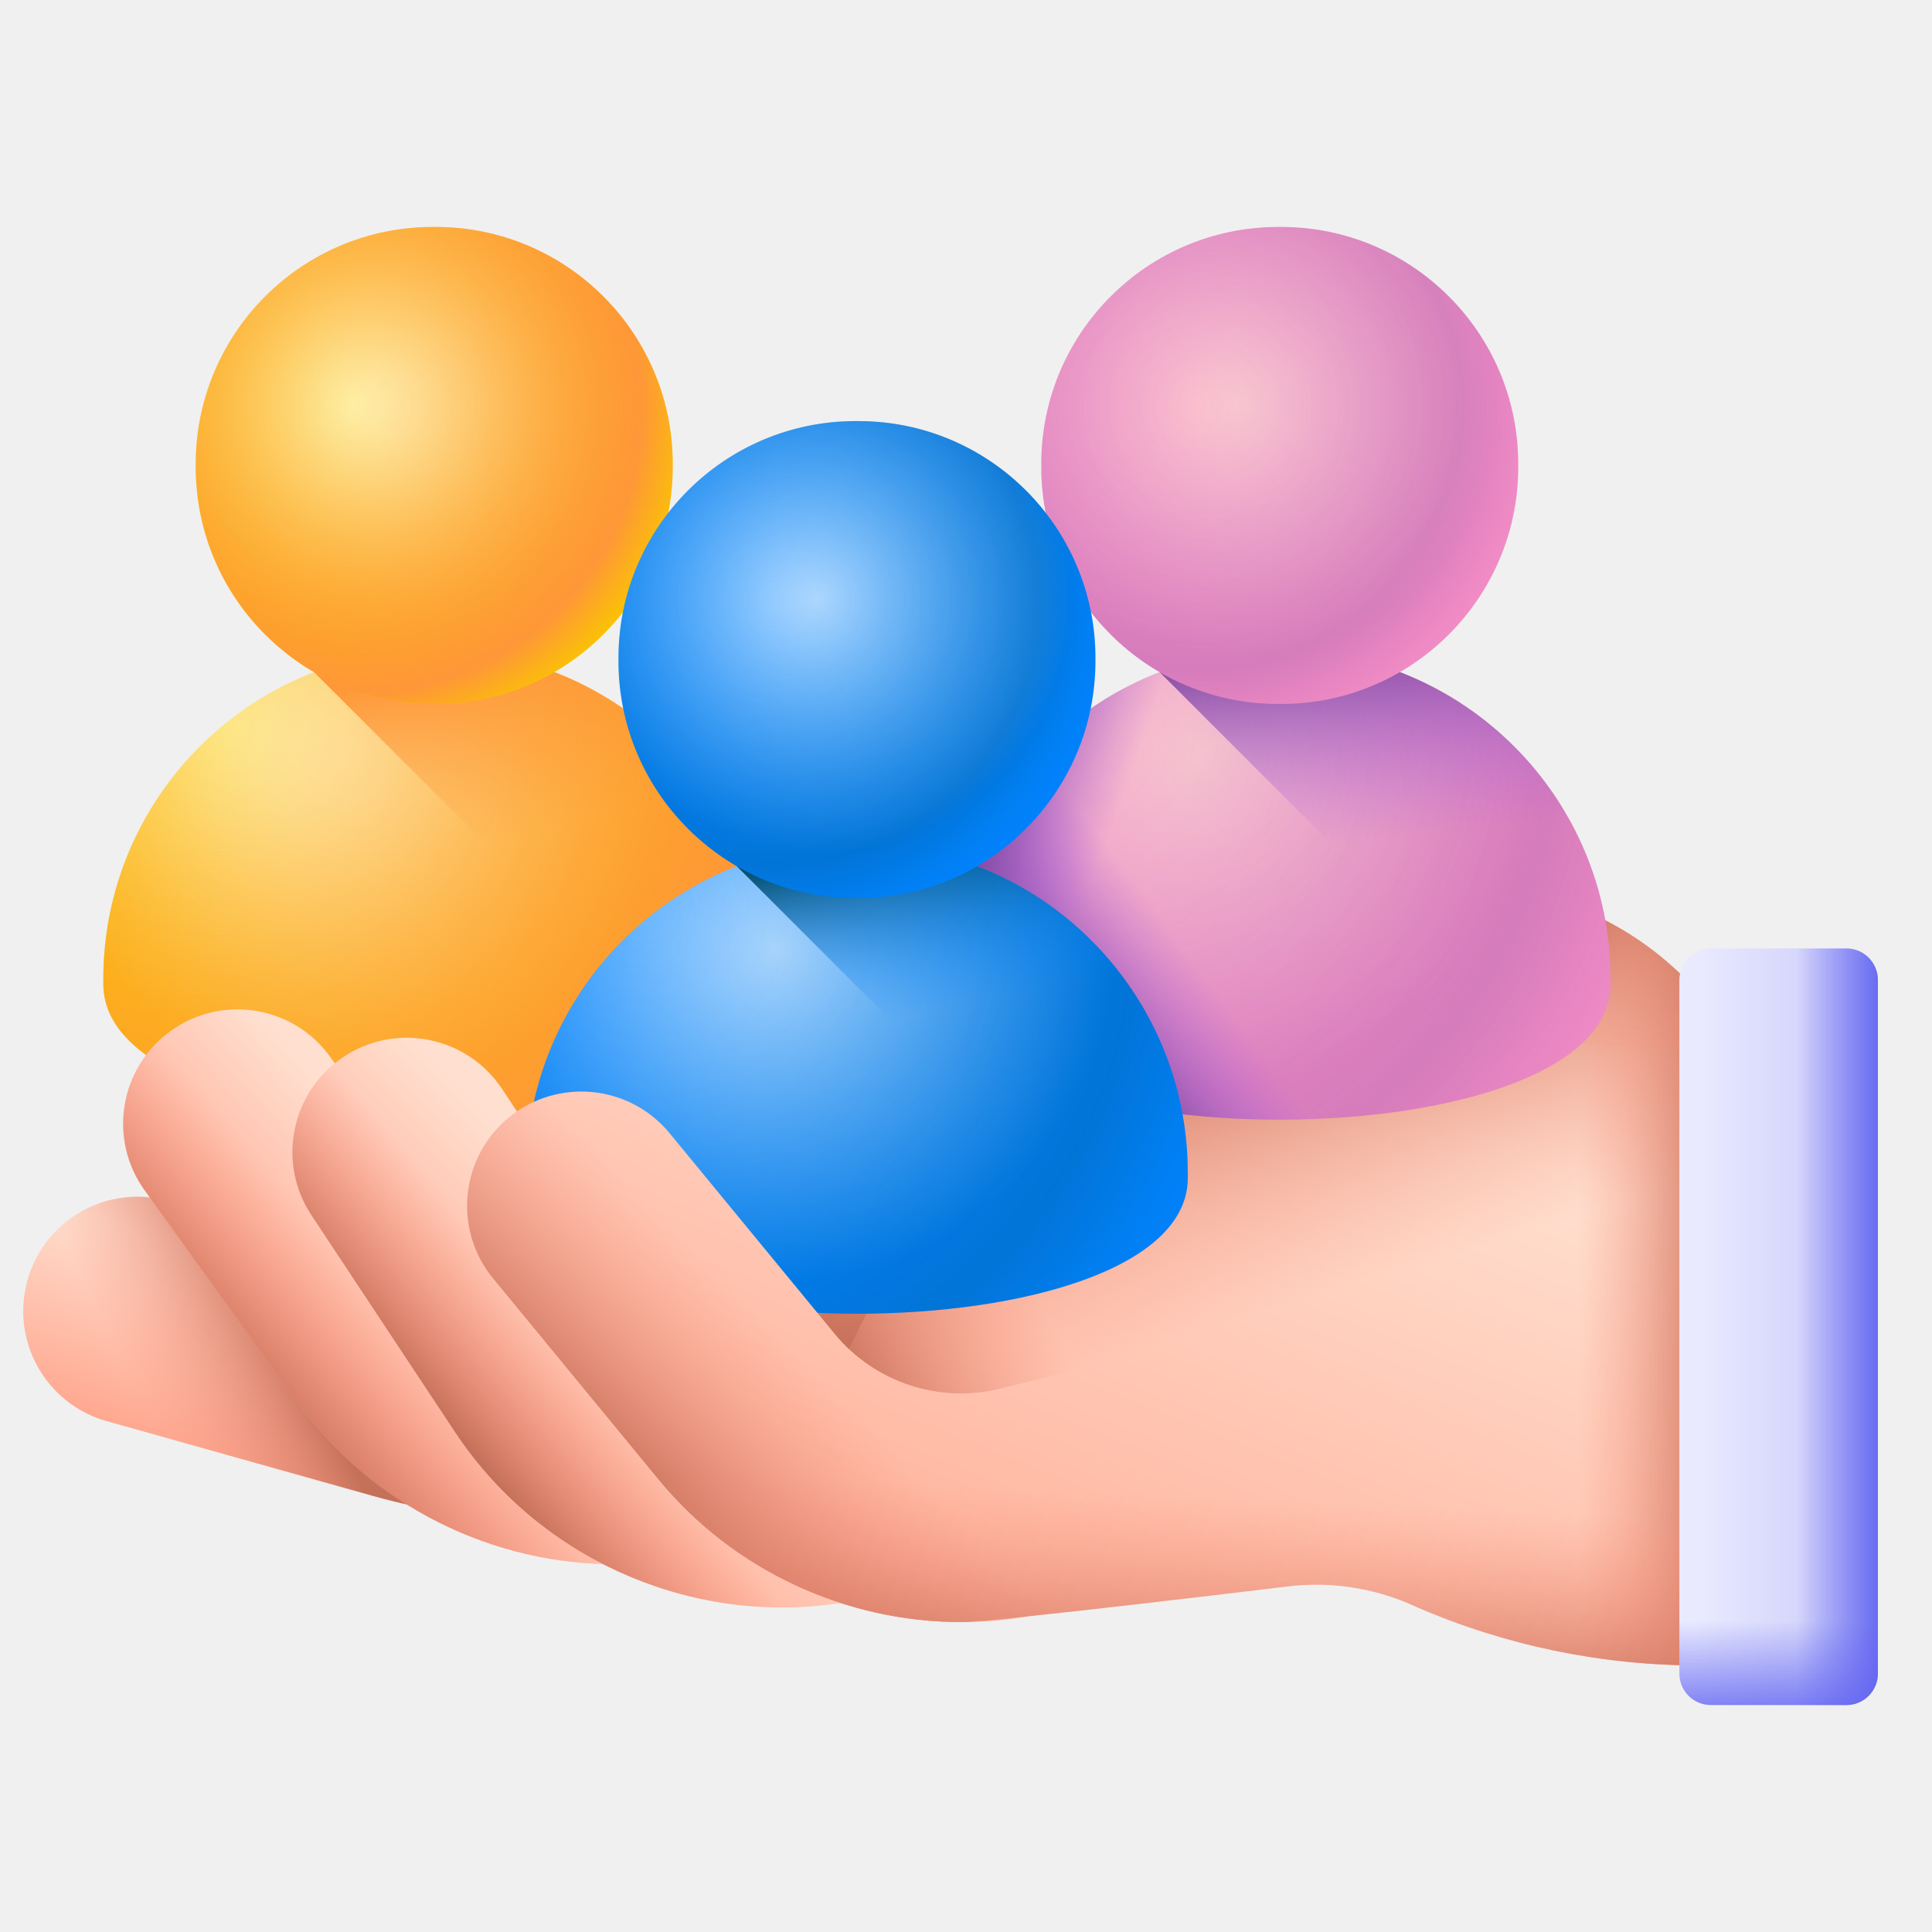
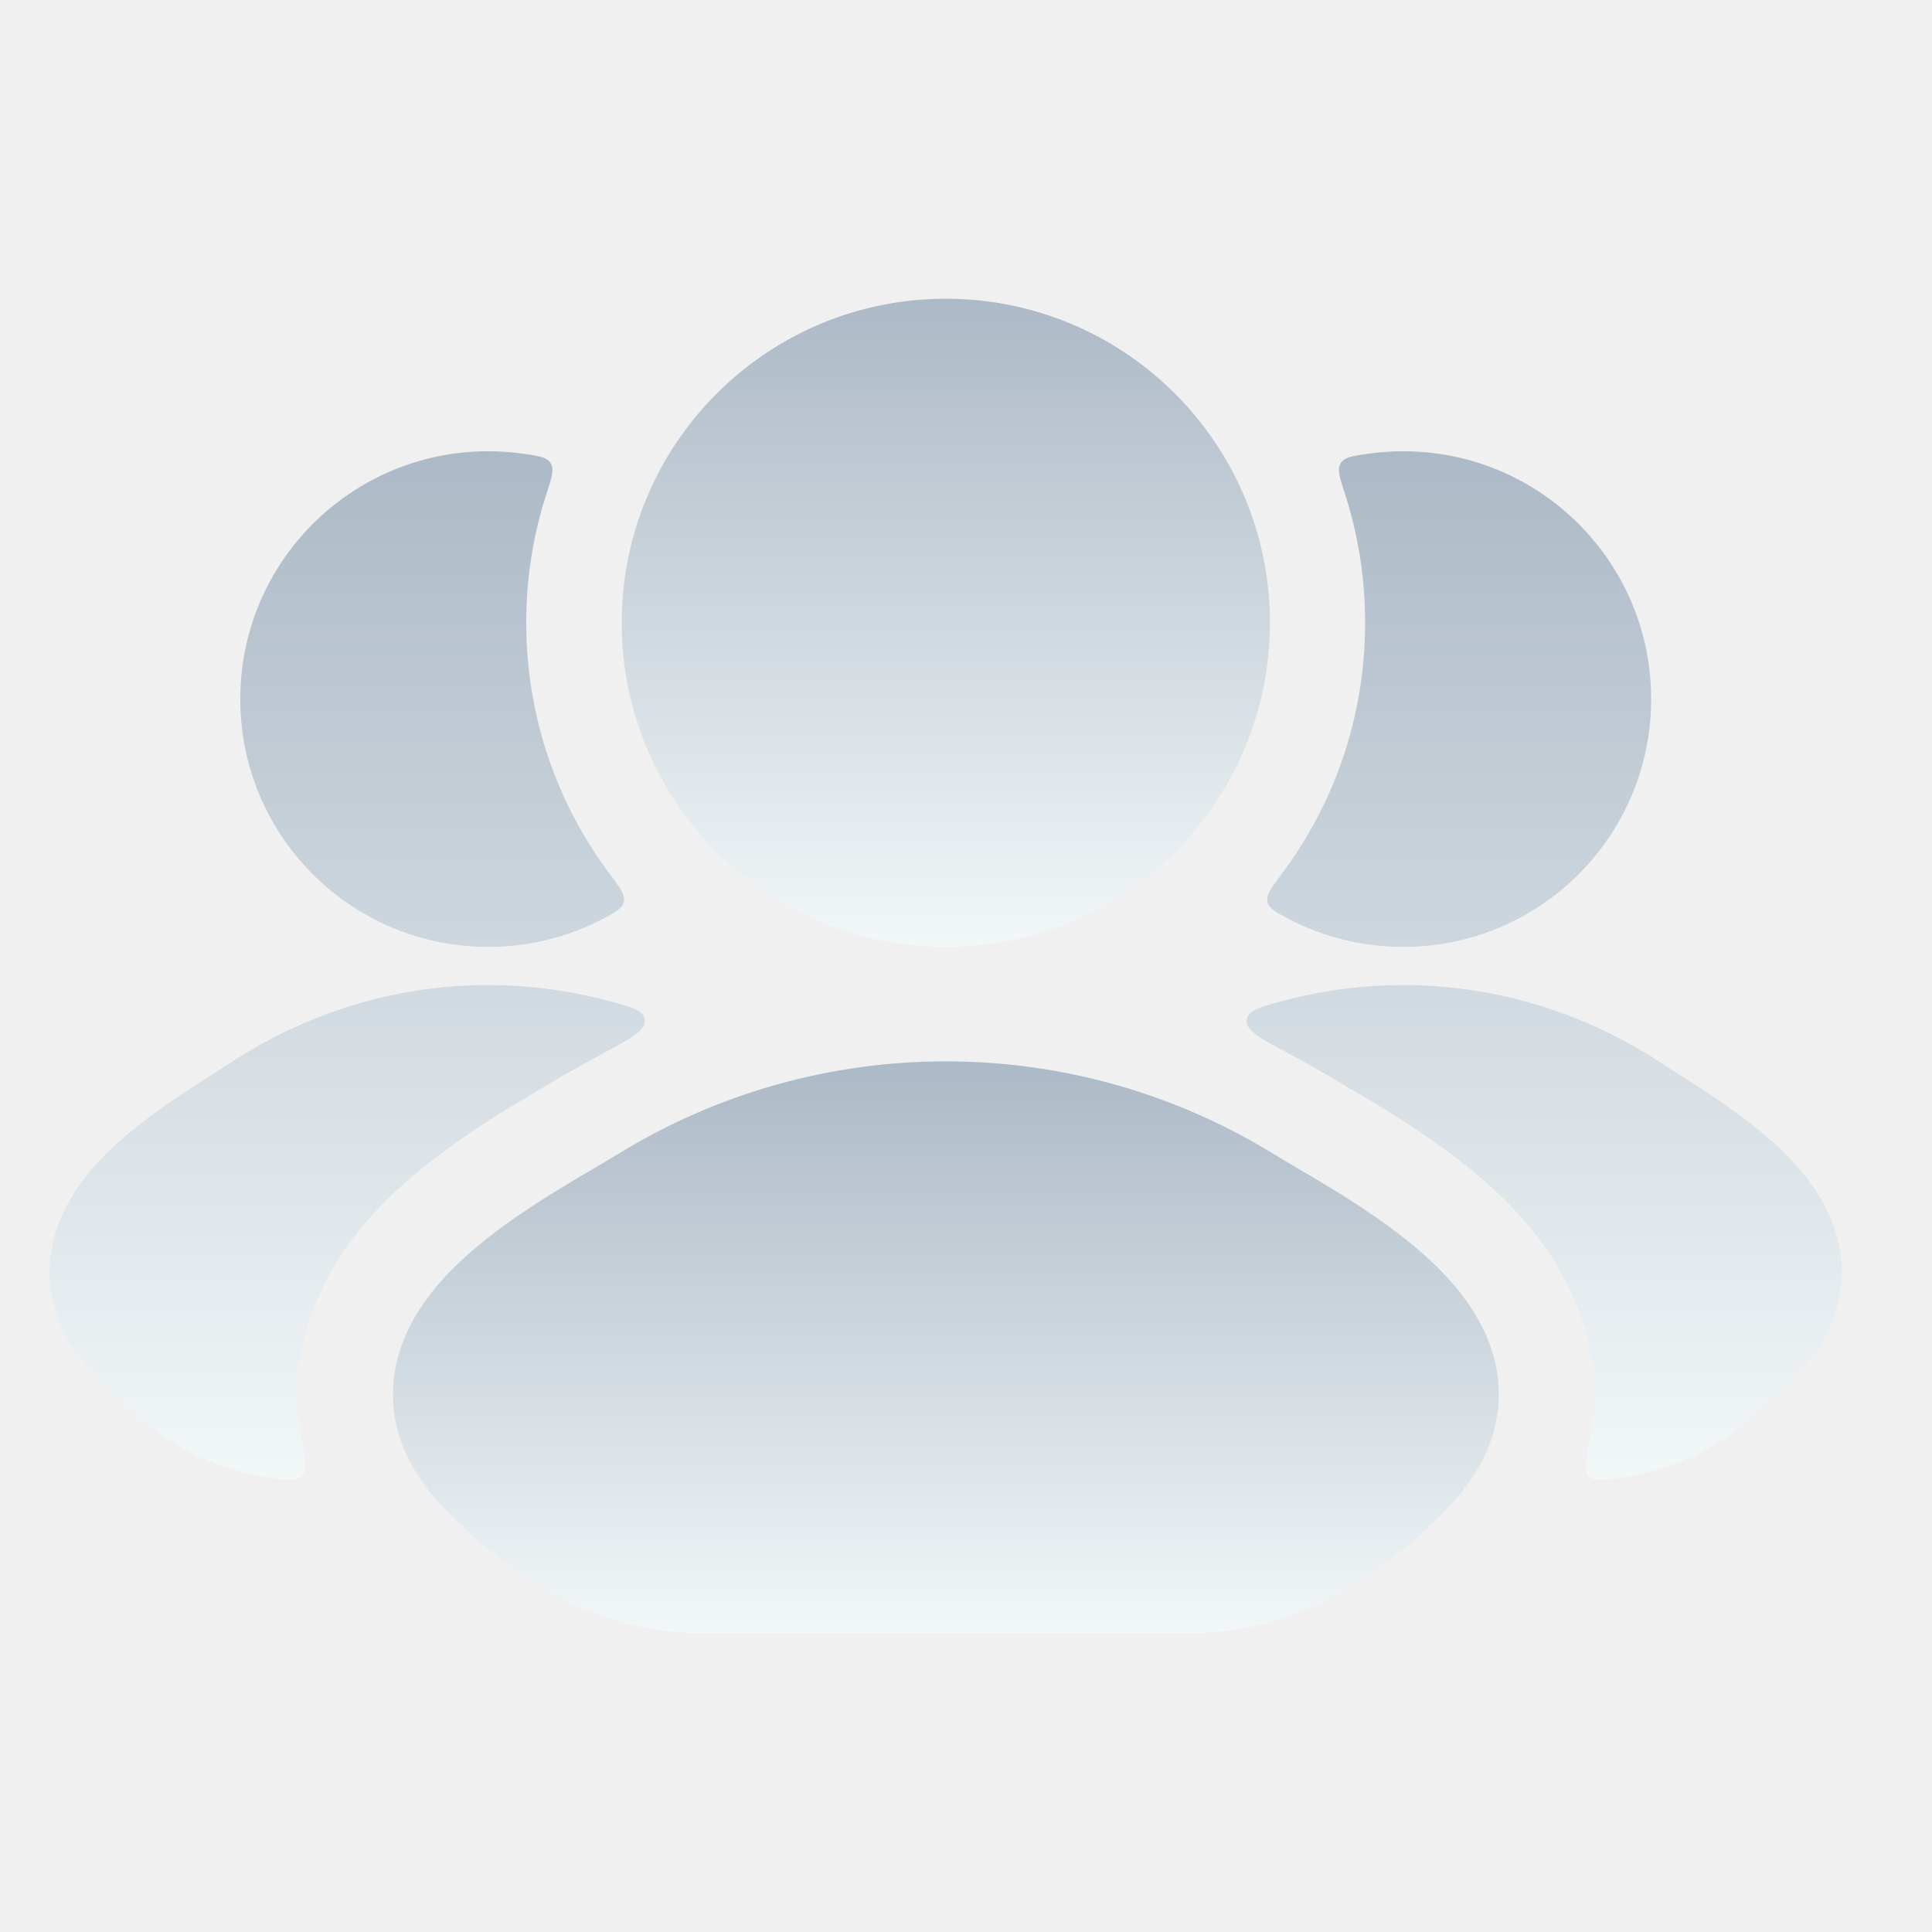
- <svg xmlns="http://www.w3.org/2000/svg" width="25" height="25" viewBox="0 0 25 25" fill="none">
-   <g clip-path="url(#clip0_2153_2649)">
-     <path d="M0.356 16.565C0.576 15.778 1.392 15.32 2.179 15.541L2.774 15.708L3.982 17.422C4.937 18.777 6.503 19.568 8.131 19.568C8.195 19.568 8.259 19.566 8.323 19.564C7.907 19.634 7.483 19.67 7.055 19.67C6.32 19.67 5.573 19.566 4.831 19.358L1.379 18.389C0.593 18.168 0.135 17.351 0.356 16.565Z" fill="url(#paint0_linear_2153_2649)" />
-     <path d="M0.356 16.565C0.576 15.778 1.392 15.32 2.179 15.541L2.774 15.708L3.982 17.422C4.937 18.777 6.503 19.568 8.131 19.568C8.195 19.568 8.259 19.566 8.323 19.564C7.907 19.634 7.483 19.67 7.055 19.67C6.32 19.67 5.573 19.566 4.831 19.358L1.379 18.389C0.593 18.168 0.135 17.351 0.356 16.565Z" fill="url(#paint1_linear_2153_2649)" />
-     <path d="M6.584 14.461C7.214 13.943 8.146 14.033 8.665 14.664L9.559 15.751C10.224 15.402 10.818 14.928 11.333 14.332L11.503 14.137C10.661 13.622 9.848 13.063 9.068 12.459C8.322 11.882 8.205 10.801 8.803 10.073C8.872 9.989 8.948 9.914 9.028 9.848C9.586 9.384 10.396 9.328 11.022 9.742C12.264 10.564 13.668 11.122 15.143 11.375C15.392 11.418 15.647 11.435 15.9 11.432C16.767 11.422 18.972 11.41 19.691 11.543C19.698 11.544 19.794 11.562 19.834 11.572C20.714 11.763 21.497 12.261 22.072 12.955L22.774 13.801C22.986 14.056 23.102 14.378 23.102 14.71V20.421C23.102 21.044 22.597 21.55 21.973 21.55C20.72 21.55 19.479 21.293 18.329 20.794C17.832 20.562 17.276 20.464 16.714 20.522C16.714 20.522 12.854 20.99 12.443 20.99C10.948 20.99 9.493 20.326 8.52 19.143L6.381 16.543C5.862 15.912 5.953 14.98 6.584 14.461Z" fill="url(#paint2_linear_2153_2649)" />
-     <path d="M6.584 14.461C7.214 13.943 8.146 14.033 8.665 14.664L9.559 15.751C10.224 15.402 10.818 14.928 11.333 14.332L11.503 14.137C10.661 13.622 9.848 13.063 9.068 12.459C8.322 11.882 8.205 10.801 8.803 10.073C8.872 9.989 8.948 9.914 9.028 9.848C9.586 9.384 10.396 9.328 11.022 9.742C12.264 10.564 13.668 11.122 15.143 11.375C15.392 11.418 15.647 11.435 15.9 11.432C16.767 11.422 18.972 11.41 19.691 11.543C19.698 11.544 19.794 11.562 19.834 11.572C20.714 11.763 21.497 12.261 22.072 12.955L22.774 13.801C22.986 14.056 23.102 14.378 23.102 14.71V20.421C23.102 21.044 22.597 21.55 21.973 21.55C20.72 21.55 19.479 21.293 18.329 20.794C17.832 20.562 17.276 20.464 16.714 20.522C16.714 20.522 12.854 20.99 12.443 20.99C10.948 20.99 9.493 20.326 8.52 19.143L6.381 16.543C5.862 15.912 5.953 14.98 6.584 14.461Z" fill="url(#paint3_linear_2153_2649)" />
-     <path d="M22.072 12.955C21.497 12.262 20.714 11.763 19.834 11.572C19.794 11.563 19.698 11.544 19.691 11.543C19.378 11.485 18.783 11.455 18.139 11.44V20.714C18.203 20.739 18.267 20.766 18.329 20.795C19.479 21.293 20.72 21.55 21.973 21.55C22.597 21.55 23.102 21.045 23.102 20.421V14.711C23.102 14.378 22.986 14.057 22.774 13.801L22.072 12.955Z" fill="url(#paint4_linear_2153_2649)" />
-     <path d="M9.028 9.848C9.586 9.385 10.396 9.328 11.022 9.742C12.264 10.565 13.668 11.122 15.142 11.375C15.392 11.419 15.646 11.435 15.9 11.432C16.264 11.428 16.865 11.423 17.493 11.429V17.334C17.155 17.104 16.724 17.014 16.297 17.122L12.95 17.969C12.162 18.168 11.32 17.892 10.804 17.265L9.559 15.751C10.223 15.402 10.818 14.928 11.333 14.333L11.503 14.137C10.661 13.623 9.847 13.063 9.067 12.459C8.322 11.882 8.204 10.801 8.803 10.073C8.872 9.989 8.948 9.914 9.028 9.848Z" fill="url(#paint5_linear_2153_2649)" />
-     <path d="M9.067 12.459C9.848 13.063 10.661 13.622 11.503 14.137L11.333 14.332C10.818 14.928 10.224 15.402 9.559 15.751L9.527 15.712C9.382 15.804 9.234 15.89 9.081 15.97L10.402 17.574C10.514 17.712 10.642 17.833 10.78 17.937C11.914 15.094 14.199 12.909 20.555 13.505C21.273 13.572 21.982 13.578 22.669 13.675L22.774 13.801C22.775 13.802 22.776 13.803 22.777 13.805C22.776 13.803 22.775 13.802 22.774 13.801L22.072 12.955C21.497 12.261 20.713 11.763 19.834 11.572C19.793 11.562 19.697 11.544 19.691 11.543C18.972 11.41 16.767 11.422 15.9 11.432C15.647 11.435 15.392 11.418 15.143 11.375C13.668 11.122 12.264 10.564 11.022 9.742C10.396 9.328 9.586 9.384 9.028 9.848C8.948 9.914 8.872 9.989 8.803 10.073C8.204 10.801 8.322 11.882 9.067 12.459Z" fill="url(#paint6_linear_2153_2649)" />
-     <path d="M12.279 12.734C12.279 12.708 12.279 12.682 12.279 12.657C12.284 10.318 14.182 8.42 16.521 8.414C16.547 8.414 16.573 8.414 16.598 8.414C18.937 8.42 20.835 10.318 20.841 12.657C20.841 12.682 20.841 12.708 20.841 12.734C20.835 15.073 12.284 15.073 12.279 12.734Z" fill="url(#paint7_radial_2153_2649)" />
-     <path opacity="0.25" d="M12.279 12.734C12.279 12.708 12.279 12.682 12.279 12.657C12.284 10.318 14.182 8.42 16.521 8.414C16.547 8.414 16.573 8.414 16.598 8.414C18.937 8.42 20.835 10.318 20.841 12.657C20.841 12.682 20.841 12.708 20.841 12.734C20.835 15.073 12.284 15.073 12.279 12.734Z" fill="url(#paint8_radial_2153_2649)" />
-     <path d="M12.279 12.734C12.279 12.708 12.279 12.682 12.279 12.657C12.284 10.318 14.182 8.42 16.521 8.414C16.547 8.414 16.573 8.414 16.598 8.414C18.937 8.42 20.835 10.318 20.841 12.657C20.841 12.682 20.841 12.708 20.841 12.734C20.835 15.073 12.284 15.073 12.279 12.734Z" fill="url(#paint9_linear_2153_2649)" />
-     <path d="M12.279 12.734C12.279 12.708 12.279 12.682 12.279 12.657C12.284 10.318 14.182 8.42 16.521 8.414C16.547 8.414 16.573 8.414 16.598 8.414C18.937 8.42 20.835 10.318 20.841 12.657C20.841 12.682 20.841 12.708 20.841 12.734C20.835 15.073 12.284 15.073 12.279 12.734Z" fill="url(#paint10_linear_2153_2649)" />
-     <path d="M16.598 8.414C16.573 8.414 16.547 8.414 16.522 8.414C15.987 8.415 15.476 8.516 15.005 8.697L20.088 13.78C20.554 13.509 20.84 13.161 20.841 12.734C20.841 12.708 20.841 12.682 20.841 12.657C20.835 10.318 18.937 8.42 16.598 8.414Z" fill="url(#paint11_linear_2153_2649)" />
-     <path d="M16.587 9.109C16.569 9.109 16.55 9.109 16.532 9.109C14.846 9.105 13.478 7.737 13.474 6.051C13.474 6.032 13.474 6.014 13.474 5.995C13.478 4.309 14.846 2.941 16.532 2.937C16.55 2.937 16.569 2.937 16.587 2.937C18.273 2.941 19.642 4.309 19.646 5.995C19.646 6.014 19.646 6.032 19.646 6.051C19.642 7.737 18.273 9.105 16.587 9.109Z" fill="url(#paint12_radial_2153_2649)" />
-     <path opacity="0.25" d="M16.587 9.109C16.569 9.109 16.55 9.109 16.532 9.109C14.846 9.105 13.478 7.737 13.474 6.051C13.474 6.032 13.474 6.014 13.474 5.995C13.478 4.309 14.846 2.941 16.532 2.937C16.55 2.937 16.569 2.937 16.587 2.937C18.273 2.941 19.642 4.309 19.646 5.995C19.646 6.014 19.646 6.032 19.646 6.051C19.642 7.737 18.273 9.105 16.587 9.109Z" fill="url(#paint13_radial_2153_2649)" />
-     <path d="M1.337 12.734C1.337 12.708 1.337 12.682 1.337 12.657C1.343 10.318 3.241 8.42 5.58 8.414C5.606 8.414 5.631 8.414 5.657 8.414C7.996 8.42 9.894 10.318 9.9 12.657C9.9 12.682 9.9 12.708 9.9 12.734C9.894 15.073 1.343 15.073 1.337 12.734Z" fill="url(#paint14_radial_2153_2649)" />
-     <path d="M1.337 12.734C1.337 12.708 1.337 12.682 1.337 12.657C1.343 10.318 3.241 8.42 5.58 8.414C5.606 8.414 5.631 8.414 5.657 8.414C7.996 8.42 9.894 10.318 9.9 12.657C9.9 12.682 9.9 12.708 9.9 12.734C9.894 15.073 1.343 15.073 1.337 12.734Z" fill="url(#paint15_radial_2153_2649)" />
-     <path d="M5.657 8.414C5.631 8.414 5.606 8.414 5.58 8.414C5.046 8.415 4.535 8.516 4.063 8.697L9.147 13.78C9.613 13.509 9.899 13.161 9.9 12.734C9.9 12.708 9.9 12.682 9.9 12.657C9.894 10.318 7.996 8.42 5.657 8.414Z" fill="url(#paint16_linear_2153_2649)" />
-     <path d="M5.646 9.109C5.628 9.109 5.609 9.109 5.591 9.109C3.905 9.105 2.537 7.737 2.533 6.051C2.532 6.032 2.532 6.014 2.533 5.995C2.537 4.309 3.905 2.941 5.591 2.937C5.609 2.937 5.628 2.937 5.646 2.937C7.332 2.941 8.701 4.309 8.705 5.995C8.705 6.014 8.705 6.032 8.705 6.051C8.701 7.737 7.332 9.105 5.646 9.109Z" fill="url(#paint17_radial_2153_2649)" />
-     <path d="M5.646 9.109C5.628 9.109 5.609 9.109 5.591 9.109C3.905 9.105 2.537 7.737 2.533 6.051C2.532 6.032 2.532 6.014 2.533 5.995C2.537 4.309 3.905 2.941 5.591 2.937C5.609 2.937 5.628 2.937 5.646 2.937C7.332 2.941 8.701 4.309 8.705 5.995C8.705 6.014 8.705 6.032 8.705 6.051C8.701 7.737 7.332 9.105 5.646 9.109Z" fill="url(#paint18_radial_2153_2649)" />
-     <path d="M6.808 15.245C6.808 15.22 6.808 15.194 6.808 15.169C6.814 12.83 8.712 10.931 11.051 10.926C11.077 10.926 11.102 10.926 11.128 10.926C13.467 10.931 15.365 12.83 15.37 15.169C15.371 15.194 15.371 15.22 15.37 15.245C15.365 17.584 6.814 17.584 6.808 15.245Z" fill="url(#paint19_radial_2153_2649)" />
-     <path opacity="0.25" d="M6.808 15.245C6.808 15.22 6.808 15.194 6.808 15.169C6.814 12.83 8.712 10.931 11.051 10.926C11.077 10.926 11.102 10.926 11.128 10.926C13.467 10.931 15.365 12.83 15.37 15.169C15.371 15.194 15.371 15.22 15.37 15.245C15.365 17.584 6.814 17.584 6.808 15.245Z" fill="url(#paint20_radial_2153_2649)" />
-     <path d="M11.128 10.926C11.102 10.926 11.077 10.926 11.051 10.926C10.517 10.927 10.005 11.027 9.534 11.209L14.617 16.292C15.084 16.021 15.37 15.672 15.371 15.245C15.371 15.22 15.371 15.194 15.371 15.169C15.365 12.83 13.467 10.931 11.128 10.926Z" fill="url(#paint21_linear_2153_2649)" />
-     <path d="M11.117 11.621C11.098 11.621 11.08 11.621 11.062 11.621C9.376 11.617 8.007 10.248 8.003 8.562C8.003 8.544 8.003 8.526 8.003 8.507C8.007 6.821 9.376 5.453 11.062 5.449C11.08 5.449 11.098 5.449 11.117 5.449C12.803 5.453 14.171 6.821 14.175 8.507C14.175 8.526 14.175 8.544 14.175 8.562C14.171 10.248 12.803 11.617 11.117 11.621Z" fill="url(#paint22_radial_2153_2649)" />
-     <path opacity="0.25" d="M11.117 11.621C11.098 11.621 11.08 11.621 11.062 11.621C9.376 11.617 8.007 10.248 8.003 8.562C8.003 8.544 8.003 8.526 8.003 8.507C8.007 6.821 9.376 5.453 11.062 5.449C11.08 5.449 11.098 5.449 11.117 5.449C12.803 5.453 14.171 6.821 14.175 8.507C14.175 8.526 14.175 8.544 14.175 8.562C14.171 10.248 12.803 11.617 11.117 11.621Z" fill="url(#paint23_radial_2153_2649)" />
-     <path d="M6.381 16.543L8.52 19.144C9.493 20.326 10.947 20.99 12.443 20.99C12.854 20.99 13.268 20.94 13.676 20.836L14.255 20.69L11.202 17.637C11.056 17.532 10.922 17.408 10.804 17.265L8.665 14.664C8.146 14.034 7.214 13.943 6.584 14.462C5.953 14.98 5.862 15.912 6.381 16.543Z" fill="url(#paint24_linear_2153_2649)" />
-     <path d="M8.011 20.242C8.298 20.239 8.588 20.211 8.876 20.158C9.679 20.009 10.209 19.237 10.06 18.434C9.911 17.631 9.139 17.101 8.336 17.25C7.537 17.398 6.715 17.068 6.24 16.409L4.273 13.676C3.796 13.013 2.871 12.863 2.209 13.34C1.546 13.817 1.395 14.741 1.873 15.404L3.84 18.137C4.809 19.483 6.382 20.258 8.011 20.242Z" fill="url(#paint25_linear_2153_2649)" />
-     <path d="M8.011 20.242C8.298 20.239 8.588 20.211 8.876 20.158C9.679 20.009 10.209 19.237 10.06 18.434C9.911 17.631 9.139 17.101 8.336 17.25C7.537 17.398 6.715 17.068 6.24 16.409L4.273 13.676C3.796 13.013 2.871 12.863 2.209 13.34C1.546 13.817 1.395 14.741 1.873 15.404L3.84 18.137C4.809 19.483 6.382 20.258 8.011 20.242Z" fill="url(#paint26_linear_2153_2649)" />
-     <path d="M4.03 15.724L5.889 18.532C6.947 20.129 8.84 20.997 10.736 20.763C10.771 20.759 10.807 20.754 10.842 20.749L13.57 20.352C14.242 20.255 14.743 19.719 14.824 19.076H10.892V17.753L10.416 17.822C9.614 17.938 8.804 17.577 8.355 16.899L6.497 14.091C6.046 13.411 5.128 13.223 4.447 13.675C3.766 14.126 3.579 15.043 4.03 15.724Z" fill="url(#paint27_linear_2153_2649)" />
-     <path d="M4.03 15.724L5.889 18.532C6.947 20.129 8.84 20.997 10.736 20.763C10.771 20.759 10.807 20.754 10.842 20.749L13.57 20.352C14.242 20.255 14.743 19.719 14.824 19.076H10.892V17.753L10.416 17.822C9.614 17.938 8.804 17.577 8.355 16.899L6.497 14.091C6.046 13.411 5.128 13.223 4.447 13.675C3.766 14.126 3.579 15.043 4.03 15.724Z" fill="url(#paint28_linear_2153_2649)" />
-     <path d="M12.443 20.989C12.854 20.989 13.268 20.939 13.676 20.836L17.023 19.989C17.814 19.788 18.294 18.984 18.093 18.192C17.893 17.4 17.088 16.921 16.297 17.122L12.95 17.969C12.162 18.168 11.32 17.892 10.804 17.264L8.665 14.664C8.146 14.033 7.214 13.943 6.584 14.461C5.953 14.98 5.862 15.912 6.381 16.543L8.52 19.143C9.493 20.326 10.948 20.989 12.443 20.989Z" fill="url(#paint29_linear_2153_2649)" />
-     <path d="M12.443 20.989C12.854 20.989 13.268 20.939 13.676 20.836L17.023 19.989C17.814 19.788 18.294 18.984 18.093 18.192C17.893 17.4 17.088 16.921 16.297 17.122L12.95 17.969C12.162 18.168 11.32 17.892 10.804 17.264L8.665 14.664C8.146 14.033 7.214 13.943 6.584 14.461C5.953 14.98 5.862 15.912 6.381 16.543L8.52 19.143C9.493 20.326 10.948 20.989 12.443 20.989Z" fill="url(#paint30_linear_2153_2649)" />
-     <path d="M6.659 16.88L8.52 19.143C9.493 20.326 10.948 20.99 12.443 20.99C12.854 20.99 16.714 20.522 16.714 20.522C17.276 20.464 17.832 20.562 18.329 20.794C19.479 21.293 20.72 21.55 21.973 21.55C22.597 21.55 23.102 21.044 23.102 20.421V16.88H6.659Z" fill="url(#paint31_linear_2153_2649)" />
-     <path d="M23.893 22.063H22.139C21.913 22.063 21.731 21.88 21.731 21.655V12.681C21.731 12.456 21.913 12.273 22.139 12.273H23.893C24.118 12.273 24.3 12.456 24.3 12.681V21.655C24.3 21.88 24.118 22.063 23.893 22.063Z" fill="url(#paint32_linear_2153_2649)" />
-     <path d="M24.3 12.681L24.3 21.655C24.3 21.88 24.117 22.063 23.893 22.063H22.678L22.678 12.273H23.893C24.118 12.273 24.3 12.456 24.3 12.681Z" fill="url(#paint33_linear_2153_2649)" />
-     <path d="M24.3 18.191L24.3 21.655C24.3 21.88 24.118 22.063 23.893 22.063H22.138C21.913 22.063 21.731 21.881 21.731 21.655L21.731 18.191H24.3Z" fill="url(#paint34_linear_2153_2649)" />
+ <svg xmlns="http://www.w3.org/2000/svg" width="19" height="19" viewBox="0 0 19 19" fill="none">
+   <g clip-path="url(#clip0_278_924)">
+     <path d="M5.928 10.361C5.712 10.476 5.501 10.597 5.346 10.693C4.975 10.909 4.276 11.318 3.772 11.831C3.446 12.162 3.018 12.713 2.938 13.47C2.913 13.704 2.925 13.928 2.965 14.14C3.005 14.353 3.025 14.46 2.971 14.515C2.918 14.571 2.828 14.557 2.648 14.53C1.881 14.413 1.362 13.995 0.936 13.538C0.617 13.197 0.453 12.805 0.494 12.385C0.532 11.991 0.743 11.673 0.953 11.441C1.286 11.075 1.776 10.764 2.07 10.579C2.133 10.539 2.186 10.505 2.228 10.477C3.336 9.735 4.657 9.516 5.891 9.82C6.182 9.892 6.328 9.928 6.341 10.03C6.353 10.132 6.211 10.208 5.928 10.361Z" fill="url(#paint0_linear_278_924)" />
+     <path d="M5.166 4.465C5.308 4.486 5.379 4.497 5.416 4.556C5.452 4.615 5.427 4.694 5.376 4.851C5.245 5.252 5.175 5.68 5.175 6.125C5.175 7.055 5.483 7.913 6.002 8.603C6.101 8.735 6.151 8.8 6.135 8.868C6.12 8.936 6.056 8.969 5.929 9.036C5.592 9.213 5.207 9.312 4.8 9.312C3.454 9.312 2.363 8.221 2.363 6.875C2.363 5.529 3.454 4.438 4.8 4.438C4.924 4.438 5.046 4.447 5.166 4.465Z" fill="url(#paint1_linear_278_924)" />
+     <path d="M12.673 10.361C12.888 10.476 13.099 10.597 13.254 10.693C13.625 10.909 14.324 11.318 14.829 11.831C15.155 12.162 15.583 12.713 15.662 13.47C15.687 13.704 15.676 13.928 15.636 14.14C15.595 14.353 15.575 14.46 15.629 14.515C15.683 14.571 15.773 14.557 15.952 14.53C16.72 14.413 17.239 13.995 17.665 13.538C17.983 13.197 18.148 12.805 18.107 12.385C18.068 11.991 17.858 11.673 17.647 11.441C17.314 11.075 16.824 10.764 16.53 10.579C16.468 10.539 16.414 10.505 16.373 10.477C15.265 9.735 13.943 9.516 12.709 9.82C12.418 9.892 12.273 9.928 12.26 10.03C12.247 10.132 12.389 10.208 12.673 10.361Z" fill="url(#paint2_linear_278_924)" />
+     <path d="M12.598 8.603C12.499 8.735 12.45 8.8 12.465 8.868C12.48 8.936 12.544 8.969 12.671 9.036C13.009 9.213 13.393 9.312 13.8 9.312C15.147 9.312 16.238 8.221 16.238 6.875C16.238 5.529 15.147 4.438 13.8 4.438C13.676 4.438 13.554 4.447 13.435 4.465C13.293 4.486 13.221 4.497 13.185 4.556C13.148 4.615 13.174 4.694 13.225 4.851C13.355 5.252 13.425 5.68 13.425 6.125C13.425 7.055 13.118 7.913 12.598 8.603Z" fill="url(#paint3_linear_278_924)" />
+     <path d="M6.069 11.355C8.047 10.132 10.556 10.132 12.535 11.355C12.593 11.391 12.667 11.434 12.752 11.484C13.136 11.709 13.746 12.066 14.162 12.489C14.423 12.754 14.684 13.117 14.732 13.568C14.782 14.051 14.577 14.498 14.186 14.885C13.54 15.525 12.739 16.062 11.69 16.062H6.913C5.864 16.062 5.063 15.525 4.417 14.885C4.026 14.498 3.821 14.051 3.872 13.568C3.919 13.117 4.18 12.754 4.441 12.489C4.857 12.066 5.467 11.709 5.852 11.484L5.852 11.484C5.936 11.434 6.01 11.391 6.069 11.355Z" fill="url(#paint4_linear_278_924)" />
+     <path d="M6.114 6.125C6.114 4.365 7.541 2.938 9.301 2.938C11.062 2.938 12.489 4.365 12.489 6.125C12.489 7.885 11.062 9.312 9.301 9.312C7.541 9.312 6.114 7.885 6.114 6.125Z" fill="url(#paint5_linear_278_924)" />
  </g>
  <defs>
-     <linearGradient id="paint0_linear_2153_2649" x1="4.725" y1="16.834" x2="3.975" y2="19.224" gradientUnits="userSpaceOnUse">
-       <stop stop-color="#FFDFCF" />
-       <stop offset="1" stop-color="#FFA78F" />
+     <linearGradient id="paint0_linear_278_924" x1="3.414" y1="4.438" x2="3.414" y2="14.554" gradientUnits="userSpaceOnUse">
+       <stop stop-color="#ACB9C6" />
+       <stop offset="1" stop-color="#F2F7F8" />
    </linearGradient>
-     <linearGradient id="paint1_linear_2153_2649" x1="2.138" y1="18.841" x2="4.059" y2="17.92" gradientUnits="userSpaceOnUse">
-       <stop stop-color="#F89580" stop-opacity="0" />
-       <stop offset="0.286" stop-color="#EE8E79" stop-opacity="0.287" />
-       <stop offset="0.762" stop-color="#D57B65" stop-opacity="0.765" />
-       <stop offset="0.997" stop-color="#C5715A" />
+     <linearGradient id="paint1_linear_278_924" x1="3.414" y1="4.438" x2="3.414" y2="14.554" gradientUnits="userSpaceOnUse">
+       <stop stop-color="#ACB9C6" />
+       <stop offset="1" stop-color="#F2F7F8" />
    </linearGradient>
-     <linearGradient id="paint2_linear_2153_2649" x1="16.325" y1="13.607" x2="12.542" y2="23.047" gradientUnits="userSpaceOnUse">
-       <stop stop-color="#FFDFCF" />
-       <stop offset="1" stop-color="#FFA78F" />
+     <linearGradient id="paint2_linear_278_924" x1="15.186" y1="4.438" x2="15.186" y2="14.554" gradientUnits="userSpaceOnUse">
+       <stop stop-color="#ACB9C6" />
+       <stop offset="1" stop-color="#F2F7F8" />
    </linearGradient>
-     <linearGradient id="paint3_linear_2153_2649" x1="15.236" y1="17.326" x2="14.1" y2="13.617" gradientUnits="userSpaceOnUse">
-       <stop stop-color="#F89580" stop-opacity="0" />
-       <stop offset="0.286" stop-color="#EE8E79" stop-opacity="0.287" />
-       <stop offset="0.762" stop-color="#D57B65" stop-opacity="0.765" />
-       <stop offset="0.997" stop-color="#C5715A" />
+     <linearGradient id="paint3_linear_278_924" x1="15.186" y1="4.438" x2="15.186" y2="14.554" gradientUnits="userSpaceOnUse">
+       <stop stop-color="#ACB9C6" />
+       <stop offset="1" stop-color="#F2F7F8" />
    </linearGradient>
-     <linearGradient id="paint4_linear_2153_2649" x1="20.43" y1="16.495" x2="22.254" y2="16.495" gradientUnits="userSpaceOnUse">
-       <stop stop-color="#F89580" stop-opacity="0" />
-       <stop offset="0.286" stop-color="#EE8E79" stop-opacity="0.287" />
-       <stop offset="0.762" stop-color="#D57B65" stop-opacity="0.765" />
-       <stop offset="0.997" stop-color="#C5715A" />
+     <linearGradient id="paint4_linear_278_924" x1="9.302" y1="10.438" x2="9.302" y2="16.062" gradientUnits="userSpaceOnUse">
+       <stop stop-color="#ACB9C6" />
+       <stop offset="1" stop-color="#F2F7F8" />
    </linearGradient>
-     <linearGradient id="paint5_linear_2153_2649" x1="11.974" y1="14.325" x2="9.646" y2="15.677" gradientUnits="userSpaceOnUse">
-       <stop stop-color="#F89580" stop-opacity="0" />
-       <stop offset="0.286" stop-color="#EE8E79" stop-opacity="0.287" />
-       <stop offset="0.762" stop-color="#D57B65" stop-opacity="0.765" />
-       <stop offset="0.997" stop-color="#C5715A" />
+     <linearGradient id="paint5_linear_278_924" x1="9.301" y1="2.938" x2="9.301" y2="9.312" gradientUnits="userSpaceOnUse">
+       <stop stop-color="#ACB9C6" />
+       <stop offset="1" stop-color="#F2F7F8" />
    </linearGradient>
-     <linearGradient id="paint6_linear_2153_2649" x1="15.604" y1="13.073" x2="15.642" y2="17.504" gradientUnits="userSpaceOnUse">
-       <stop stop-color="#F89580" stop-opacity="0" />
-       <stop offset="0.286" stop-color="#EE8E79" stop-opacity="0.287" />
-       <stop offset="0.762" stop-color="#D57B65" stop-opacity="0.765" />
-       <stop offset="0.997" stop-color="#C5715A" />
-     </linearGradient>
-     <radialGradient id="paint7_radial_2153_2649" cx="0" cy="0" r="1" gradientUnits="userSpaceOnUse" gradientTransform="translate(15.5248 9.78027) scale(4.32047)">
-       <stop stop-color="#FBC9CF" />
-       <stop offset="1" stop-color="#F28CC4" />
-     </radialGradient>
-     <radialGradient id="paint8_radial_2153_2649" cx="0" cy="0" r="1" gradientUnits="userSpaceOnUse" gradientTransform="translate(13.8093 9.35075) scale(8.29238)">
-       <stop stop-color="#AF66DA" stop-opacity="0" />
-       <stop offset="0.766" stop-color="#814AA0" />
-       <stop offset="0.829" stop-color="#844BA4" stop-opacity="0.73" />
-       <stop offset="0.889" stop-color="#8D51AF" stop-opacity="0.475" />
-       <stop offset="0.947" stop-color="#9C5AC2" stop-opacity="0.226" />
-       <stop offset="1" stop-color="#AF66DA" stop-opacity="0" />
-     </radialGradient>
-     <linearGradient id="paint9_linear_2153_2649" x1="15.595" y1="12.623" x2="14.293" y2="13.607" gradientUnits="userSpaceOnUse">
-       <stop stop-color="#AF66DA" stop-opacity="0" />
-       <stop offset="0.237" stop-color="#AA63D4" stop-opacity="0.237" />
-       <stop offset="0.573" stop-color="#9B5AC1" stop-opacity="0.573" />
-       <stop offset="0.967" stop-color="#834BA3" stop-opacity="0.967" />
-       <stop offset="1" stop-color="#814AA0" />
-     </linearGradient>
-     <linearGradient id="paint10_linear_2153_2649" x1="14.356" y1="10.826" x2="12.864" y2="10.287" gradientUnits="userSpaceOnUse">
-       <stop stop-color="#AF66DA" stop-opacity="0" />
-       <stop offset="0.237" stop-color="#AA63D4" stop-opacity="0.237" />
-       <stop offset="0.573" stop-color="#9B5AC1" stop-opacity="0.573" />
-       <stop offset="0.967" stop-color="#834BA3" stop-opacity="0.967" />
-       <stop offset="1" stop-color="#814AA0" />
-     </linearGradient>
-     <linearGradient id="paint11_linear_2153_2649" x1="17.955" y1="10.867" x2="17.68" y2="8.306" gradientUnits="userSpaceOnUse">
-       <stop stop-color="#AF66DA" stop-opacity="0" />
-       <stop offset="0.237" stop-color="#AA63D4" stop-opacity="0.237" />
-       <stop offset="0.573" stop-color="#9B5AC1" stop-opacity="0.573" />
-       <stop offset="0.967" stop-color="#834BA3" stop-opacity="0.967" />
-       <stop offset="1" stop-color="#814AA0" />
-     </linearGradient>
-     <radialGradient id="paint12_radial_2153_2649" cx="0" cy="0" r="1" gradientUnits="userSpaceOnUse" gradientTransform="translate(16.0559 5.23659) scale(3.29587)">
-       <stop stop-color="#FBC9CF" />
-       <stop offset="1" stop-color="#F28CC4" />
-     </radialGradient>
-     <radialGradient id="paint13_radial_2153_2649" cx="0" cy="0" r="1" gradientUnits="userSpaceOnUse" gradientTransform="translate(15.4937 5.24855) scale(4.4662)">
-       <stop stop-color="#AF66DA" stop-opacity="0" />
-       <stop offset="0.766" stop-color="#814AA0" />
-       <stop offset="0.829" stop-color="#844BA4" stop-opacity="0.73" />
-       <stop offset="0.889" stop-color="#8D51AF" stop-opacity="0.475" />
-       <stop offset="0.947" stop-color="#9C5AC2" stop-opacity="0.226" />
-       <stop offset="1" stop-color="#AF66DA" stop-opacity="0" />
-     </radialGradient>
-     <radialGradient id="paint14_radial_2153_2649" cx="0" cy="0" r="1" gradientUnits="userSpaceOnUse" gradientTransform="translate(4.58367 9.78027) scale(4.32047)">
-       <stop stop-color="#FEF0AE" />
-       <stop offset="0.119" stop-color="#FEEFA8" />
-       <stop offset="0.278" stop-color="#FDEB97" />
-       <stop offset="0.46" stop-color="#FDE47B" />
-       <stop offset="0.659" stop-color="#FCDB54" />
-       <stop offset="0.87" stop-color="#FBCF22" />
-       <stop offset="1" stop-color="#FAC600" />
-     </radialGradient>
-     <radialGradient id="paint15_radial_2153_2649" cx="0" cy="0" r="1" gradientUnits="userSpaceOnUse" gradientTransform="translate(2.86819 9.35075) scale(8.29238)">
-       <stop stop-color="#FE9738" stop-opacity="0" />
-       <stop offset="0.72" stop-color="#FE9738" stop-opacity="0.855" />
-       <stop offset="0.841" stop-color="#FE9738" />
-       <stop offset="1" stop-color="#FE9738" stop-opacity="0.012" />
-     </radialGradient>
-     <linearGradient id="paint16_linear_2153_2649" x1="7.051" y1="10.755" x2="6.525" y2="8.408" gradientUnits="userSpaceOnUse">
-       <stop stop-color="#FE9738" stop-opacity="0" />
-       <stop offset="1" stop-color="#FE9738" />
-     </linearGradient>
-     <radialGradient id="paint17_radial_2153_2649" cx="0" cy="0" r="1" gradientUnits="userSpaceOnUse" gradientTransform="translate(5.11471 5.23659) scale(3.29587)">
-       <stop stop-color="#FEF0AE" />
-       <stop offset="0.119" stop-color="#FEEFA8" />
-       <stop offset="0.278" stop-color="#FDEB97" />
-       <stop offset="0.46" stop-color="#FDE47B" />
-       <stop offset="0.659" stop-color="#FCDB54" />
-       <stop offset="0.87" stop-color="#FBCF22" />
-       <stop offset="1" stop-color="#FAC600" />
-     </radialGradient>
-     <radialGradient id="paint18_radial_2153_2649" cx="0" cy="0" r="1" gradientUnits="userSpaceOnUse" gradientTransform="translate(4.55254 5.24855) scale(4.4662)">
-       <stop stop-color="#FE9738" stop-opacity="0" />
-       <stop offset="0.72" stop-color="#FE9738" stop-opacity="0.855" />
-       <stop offset="0.841" stop-color="#FE9738" />
-       <stop offset="1" stop-color="#FE9738" stop-opacity="0.012" />
-     </radialGradient>
-     <radialGradient id="paint19_radial_2153_2649" cx="0" cy="0" r="1" gradientUnits="userSpaceOnUse" gradientTransform="translate(10.0522 12.2894) scale(4.31973 4.31973)">
-       <stop stop-color="#B3DAFE" />
-       <stop offset="1" stop-color="#0182FC" />
-     </radialGradient>
-     <radialGradient id="paint20_radial_2153_2649" cx="0" cy="0" r="1" gradientUnits="userSpaceOnUse" gradientTransform="translate(8.33704 11.86) scale(8.29093 8.29093)">
-       <stop stop-color="#0182FC" stop-opacity="0" />
-       <stop offset="0.766" stop-color="#024C67" />
-       <stop offset="0.806" stop-color="#024D6B" stop-opacity="0.827" />
-       <stop offset="0.845" stop-color="#025176" stop-opacity="0.663" />
-       <stop offset="0.882" stop-color="#025889" stop-opacity="0.503" />
-       <stop offset="0.919" stop-color="#0262A4" stop-opacity="0.345" />
-       <stop offset="0.956" stop-color="#016FC7" stop-opacity="0.189" />
-       <stop offset="0.992" stop-color="#017EF1" stop-opacity="0.036" />
-       <stop offset="1" stop-color="#0182FC" stop-opacity="0" />
-     </radialGradient>
-     <linearGradient id="paint21_linear_2153_2649" x1="12.46" y1="13.02" x2="12.015" y2="10.776" gradientUnits="userSpaceOnUse">
-       <stop stop-color="#0182FC" stop-opacity="0" />
-       <stop offset="0.127" stop-color="#0180F5" stop-opacity="0.127" />
-       <stop offset="0.311" stop-color="#0179E2" stop-opacity="0.311" />
-       <stop offset="0.529" stop-color="#016DC2" stop-opacity="0.529" />
-       <stop offset="0.771" stop-color="#025D97" stop-opacity="0.771" />
-       <stop offset="1" stop-color="#024C67" />
-     </linearGradient>
-     <radialGradient id="paint22_radial_2153_2649" cx="0" cy="0" r="1" gradientUnits="userSpaceOnUse" gradientTransform="translate(10.5832 7.7466) scale(3.29531)">
-       <stop stop-color="#B3DAFE" />
-       <stop offset="1" stop-color="#0182FC" />
-     </radialGradient>
-     <radialGradient id="paint23_radial_2153_2649" cx="0" cy="0" r="1" gradientUnits="userSpaceOnUse" gradientTransform="translate(10.0211 7.75856) scale(4.46545)">
-       <stop stop-color="#0182FC" stop-opacity="0" />
-       <stop offset="0.766" stop-color="#024C67" />
-       <stop offset="0.806" stop-color="#024D6B" stop-opacity="0.827" />
-       <stop offset="0.845" stop-color="#025176" stop-opacity="0.663" />
-       <stop offset="0.882" stop-color="#025889" stop-opacity="0.503" />
-       <stop offset="0.919" stop-color="#0262A4" stop-opacity="0.345" />
-       <stop offset="0.956" stop-color="#016FC7" stop-opacity="0.189" />
-       <stop offset="0.992" stop-color="#017EF1" stop-opacity="0.036" />
-       <stop offset="1" stop-color="#0182FC" stop-opacity="0" />
-     </radialGradient>
-     <linearGradient id="paint24_linear_2153_2649" x1="9.397" y1="18.577" x2="8.563" y2="19.398" gradientUnits="userSpaceOnUse">
-       <stop stop-color="#F89580" stop-opacity="0" />
-       <stop offset="0.286" stop-color="#EE8E79" stop-opacity="0.287" />
-       <stop offset="0.762" stop-color="#D57B65" stop-opacity="0.765" />
-       <stop offset="0.997" stop-color="#C5715A" />
-     </linearGradient>
-     <linearGradient id="paint25_linear_2153_2649" x1="6.204" y1="16.289" x2="4.189" y2="18.127" gradientUnits="userSpaceOnUse">
-       <stop stop-color="#FFDFCF" />
-       <stop offset="1" stop-color="#FFA78F" />
-     </linearGradient>
-     <linearGradient id="paint26_linear_2153_2649" x1="5.221" y1="17.155" x2="3.688" y2="18.475" gradientUnits="userSpaceOnUse">
-       <stop stop-color="#F89580" stop-opacity="0" />
-       <stop offset="0.286" stop-color="#EE8E79" stop-opacity="0.287" />
-       <stop offset="0.762" stop-color="#D57B65" stop-opacity="0.765" />
-       <stop offset="0.997" stop-color="#C5715A" />
-     </linearGradient>
-     <linearGradient id="paint27_linear_2153_2649" x1="9.02" y1="17.188" x2="6.86" y2="19.349" gradientUnits="userSpaceOnUse">
-       <stop stop-color="#FFDFCF" />
-       <stop offset="1" stop-color="#FFA78F" />
-     </linearGradient>
-     <linearGradient id="paint28_linear_2153_2649" x1="7.902" y1="18.072" x2="6.488" y2="19.25" gradientUnits="userSpaceOnUse">
-       <stop stop-color="#F89580" stop-opacity="0" />
-       <stop offset="0.286" stop-color="#EE8E79" stop-opacity="0.287" />
-       <stop offset="0.762" stop-color="#D57B65" stop-opacity="0.765" />
-       <stop offset="0.997" stop-color="#C5715A" />
-     </linearGradient>
-     <linearGradient id="paint29_linear_2153_2649" x1="13.876" y1="12.625" x2="10.093" y2="22.065" gradientUnits="userSpaceOnUse">
-       <stop stop-color="#FFDFCF" />
-       <stop offset="1" stop-color="#FFA78F" />
-     </linearGradient>
-     <linearGradient id="paint30_linear_2153_2649" x1="10.983" y1="18.17" x2="9.015" y2="20.107" gradientUnits="userSpaceOnUse">
-       <stop stop-color="#F89580" stop-opacity="0" />
-       <stop offset="0.286" stop-color="#EE8E79" stop-opacity="0.287" />
-       <stop offset="0.762" stop-color="#D57B65" stop-opacity="0.765" />
-       <stop offset="0.997" stop-color="#C5715A" />
-     </linearGradient>
-     <linearGradient id="paint31_linear_2153_2649" x1="14.851" y1="19.332" x2="14.739" y2="21.924" gradientUnits="userSpaceOnUse">
-       <stop stop-color="#F89580" stop-opacity="0" />
-       <stop offset="0.286" stop-color="#EE8E79" stop-opacity="0.287" />
-       <stop offset="0.762" stop-color="#D57B65" stop-opacity="0.765" />
-       <stop offset="0.997" stop-color="#C5715A" />
-     </linearGradient>
-     <linearGradient id="paint32_linear_2153_2649" x1="21.937" y1="17.167" x2="24.177" y2="17.167" gradientUnits="userSpaceOnUse">
-       <stop stop-color="#EAEAFF" />
-       <stop offset="1" stop-color="#C8C9F9" />
-     </linearGradient>
-     <linearGradient id="paint33_linear_2153_2649" x1="23.249" y1="17.167" x2="24.364" y2="17.167" gradientUnits="userSpaceOnUse">
-       <stop stop-color="#6366F1" stop-opacity="0" />
-       <stop offset="1" stop-color="#6366F1" />
-     </linearGradient>
-     <linearGradient id="paint34_linear_2153_2649" x1="23.011" y1="20.97" x2="23.011" y2="22.385" gradientUnits="userSpaceOnUse">
-       <stop stop-color="#6366F1" stop-opacity="0" />
-       <stop offset="1" stop-color="#6366F1" />
-     </linearGradient>
-     <clipPath id="clip0_2153_2649">
-       <rect width="24" height="24" fill="white" transform="translate(0.300049 0.5)" />
+     <clipPath id="clip0_278_924">
+       <rect width="18" height="18" fill="white" transform="translate(0.300049 0.5)" />
    </clipPath>
  </defs>
</svg>
